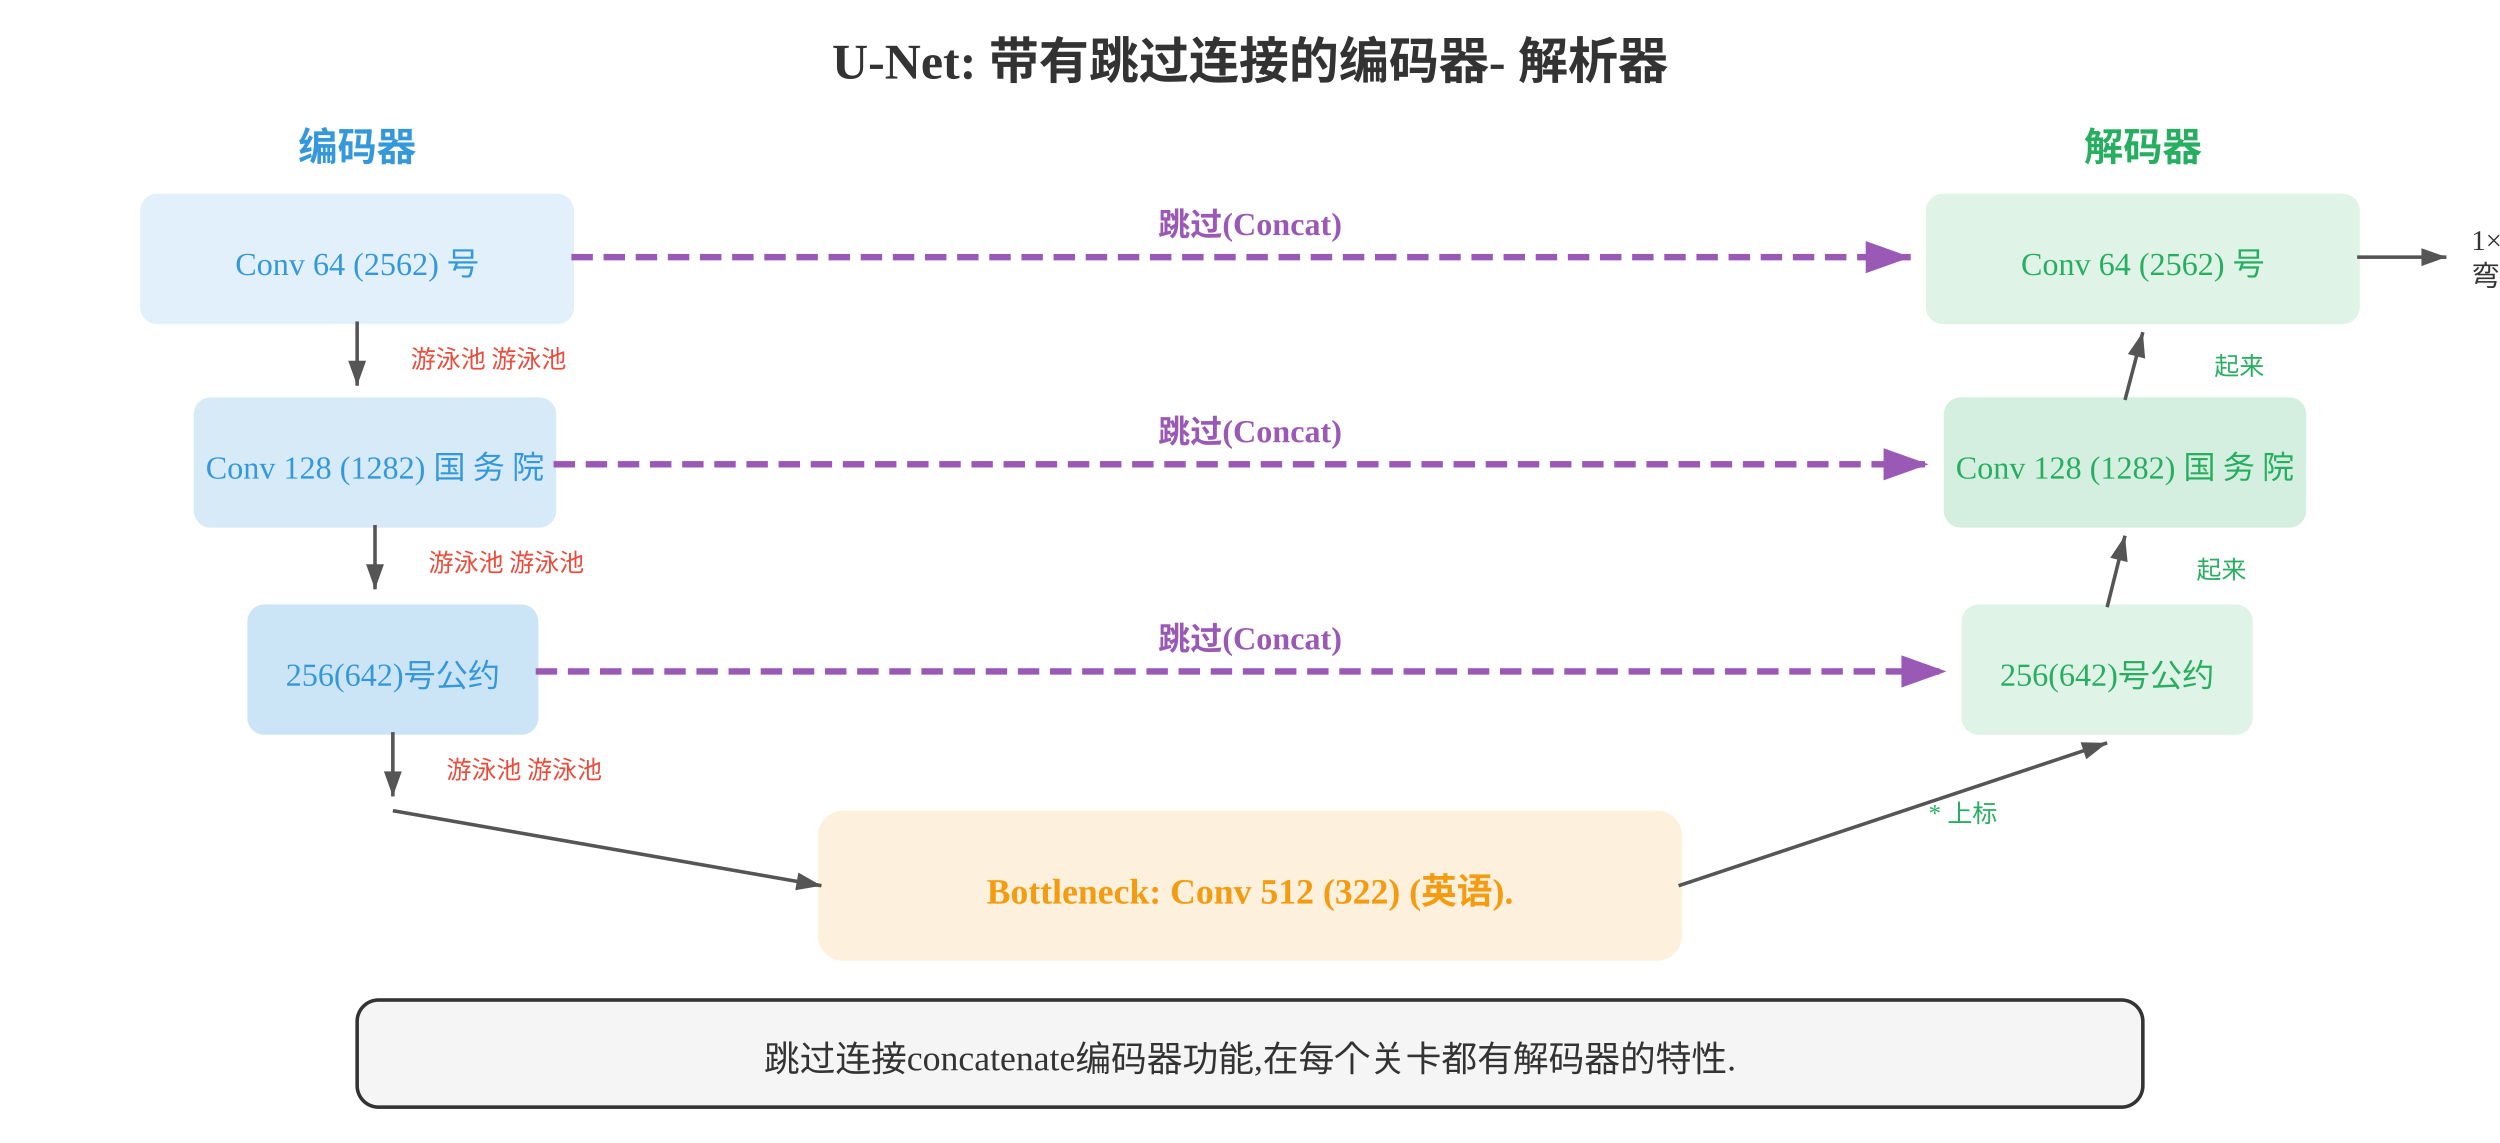
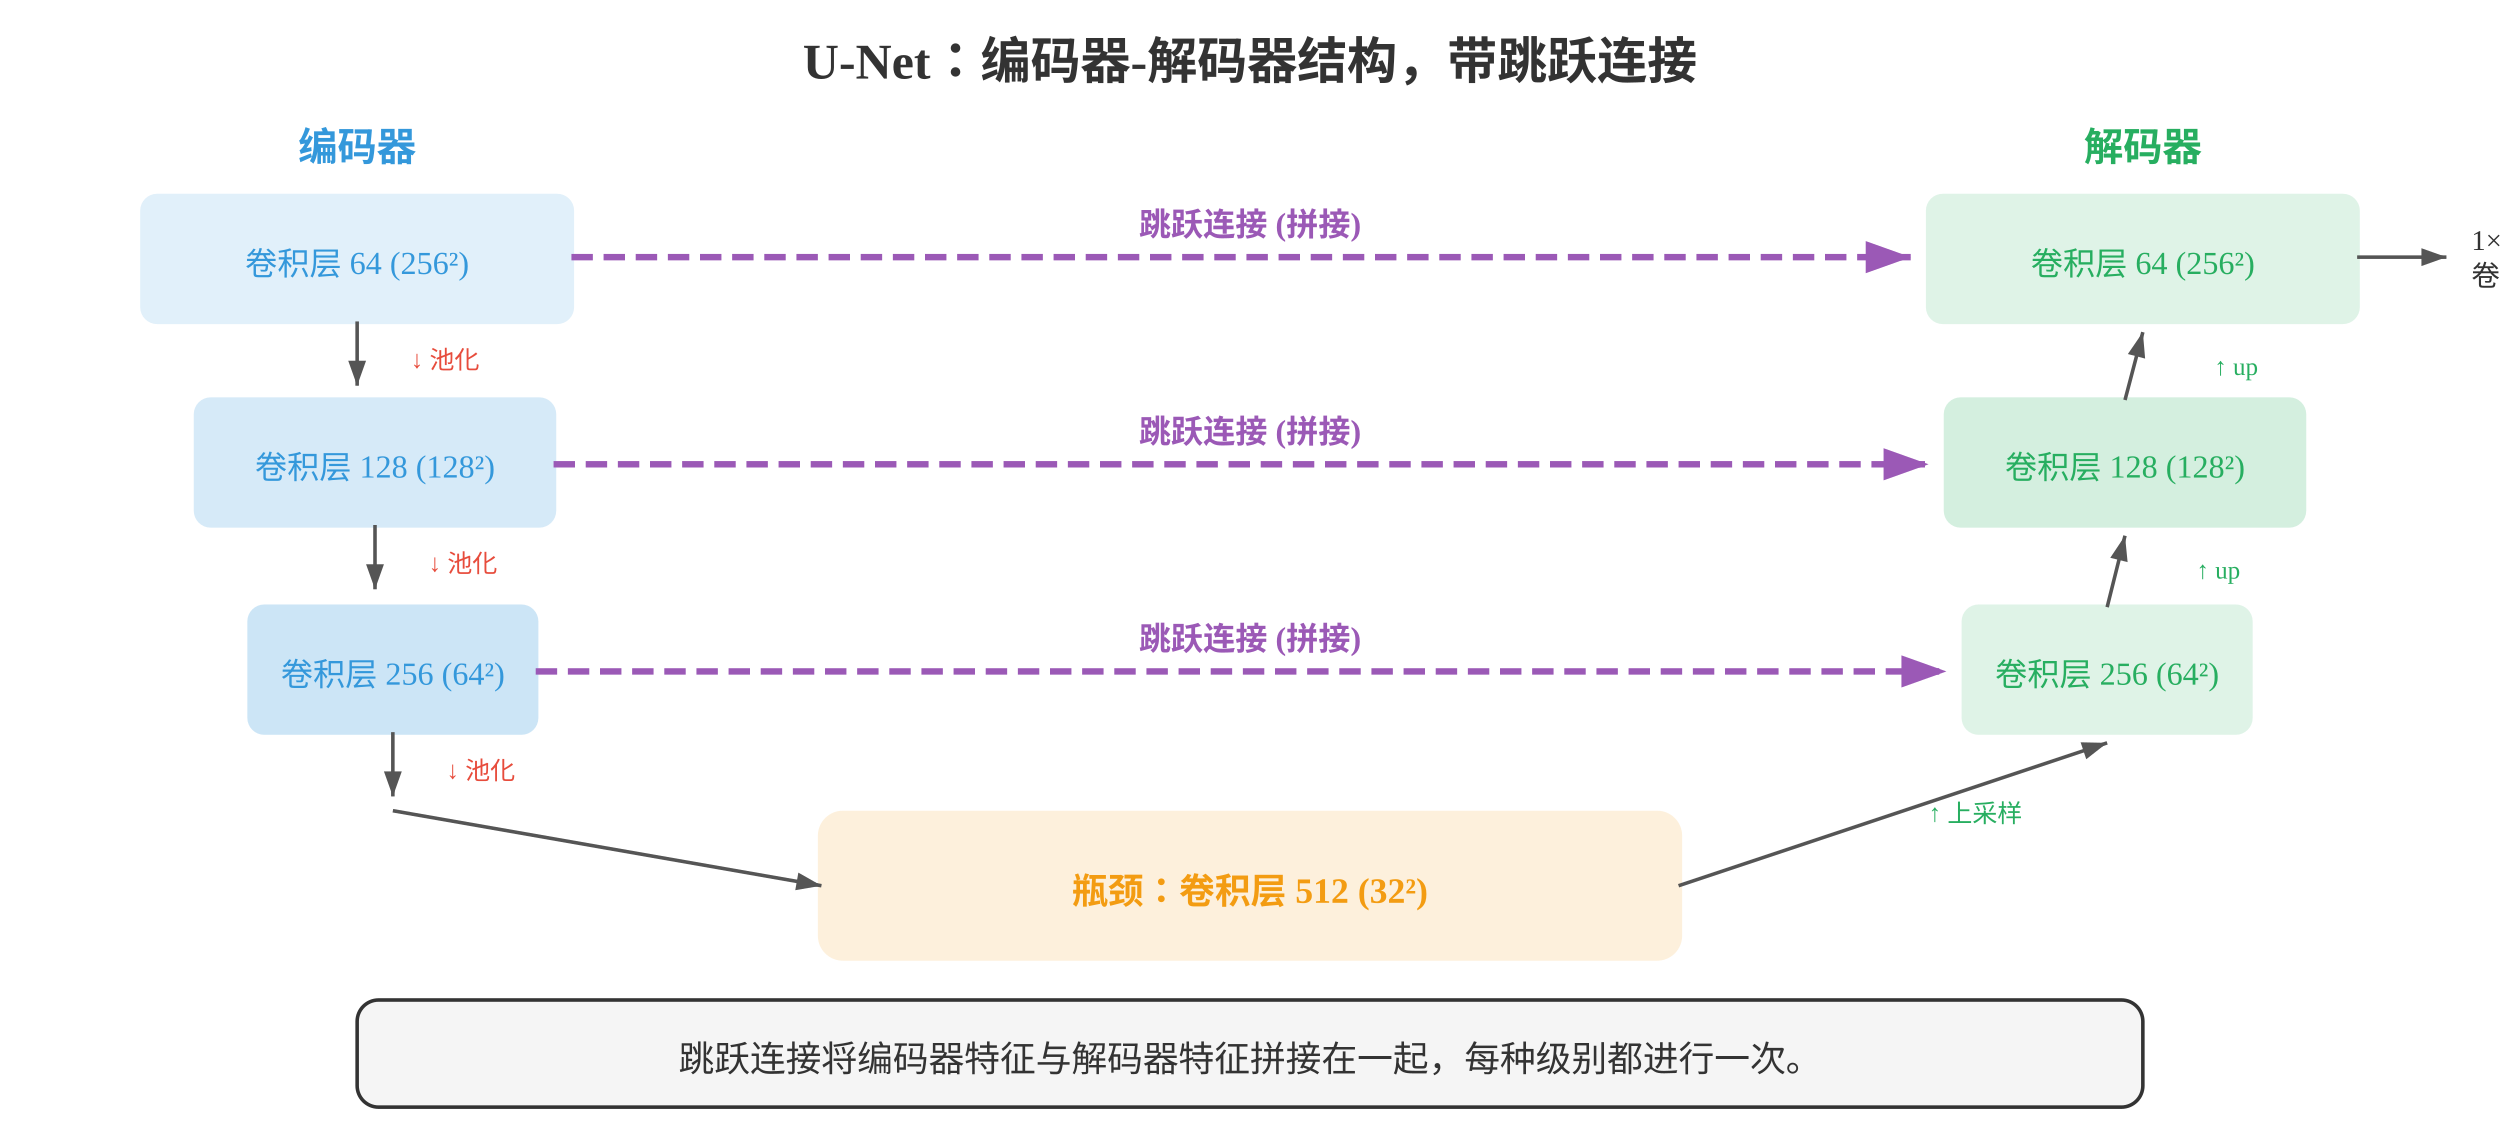
<svg xmlns="http://www.w3.org/2000/svg" width="700" height="320">
  <defs>
    <marker id="unet-arrow" markerWidth="7" markerHeight="5" refX="7" refY="2.5" orient="auto">
      <polygon points="0 0, 7 2.5, 0 5" fill="#555" />
    </marker>
    <marker id="unet-skip" markerWidth="7" markerHeight="5" refX="7" refY="2.5" orient="auto">
      <polygon points="0 0, 7 2.5, 0 5" fill="#9b59b6" />
    </marker>
  </defs>
-   <text x="350" y="22" fill="#333" font-size="14" font-weight="bold" text-anchor="middle">U-Net: 带有跳过连接的编码器- 解析器</text>
+   <text x="350" y="22" fill="#333" font-size="14" font-weight="bold" text-anchor="middle">U-Net：编码器-解码器结构，带跳跃连接</text>
  <text x="100" y="45" fill="#3498db" font-size="11" font-weight="bold" text-anchor="middle">编码器</text>
  <rect x="40" y="55" width="120" height="35" rx="4" fill="#3498db" opacity="0.15" stroke="#3498db" stroke-width="1.5" />
-   <text x="100" y="77" fill="#3498db" font-size="9" text-anchor="middle">Conv 64 (2562) 号</text>
+   <text x="100" y="77" fill="#3498db" font-size="9" text-anchor="middle">卷积层 64 (256²)</text>
  <line x1="100" y1="90" x2="100" y2="108" stroke="#555" stroke-width="1" marker-end="url(#unet-arrow)" />
-   <text x="115" y="103" fill="#e74c3c" font-size="7">游泳池 游泳池</text>
+   <text x="115" y="103" fill="#e74c3c" font-size="7">↓ 池化 </text>
  <rect x="55" y="112" width="100" height="35" rx="4" fill="#3498db" opacity="0.2" stroke="#3498db" stroke-width="1.5" />
-   <text x="105" y="134" fill="#3498db" font-size="9" text-anchor="middle">Conv 128 (1282) 国 务 院</text>
+   <text x="105" y="134" fill="#3498db" font-size="9" text-anchor="middle">卷积层 128 (128²)</text>
  <line x1="105" y1="147" x2="105" y2="165" stroke="#555" stroke-width="1" marker-end="url(#unet-arrow)" />
-   <text x="120" y="160" fill="#e74c3c" font-size="7">游泳池 游泳池</text>
+   <text x="120" y="160" fill="#e74c3c" font-size="7">↓ 池化 </text>
  <rect x="70" y="170" width="80" height="35" rx="4" fill="#3498db" opacity="0.25" stroke="#3498db" stroke-width="1.5" />
-   <text x="110" y="192" fill="#3498db" font-size="9" text-anchor="middle">256(642)号公约</text>
+   <text x="110" y="192" fill="#3498db" font-size="9" text-anchor="middle">卷积层 256 (64²)</text>
  <line x1="110" y1="205" x2="110" y2="223" stroke="#555" stroke-width="1" marker-end="url(#unet-arrow)" />
-   <text x="125" y="218" fill="#e74c3c" font-size="7">游泳池 游泳池</text>
+   <text x="125" y="218" fill="#e74c3c" font-size="7">↓ 池化 </text>
  <rect x="230" y="228" width="240" height="40" rx="6" fill="#f39c12" opacity="0.15" stroke="#f39c12" stroke-width="2" />
-   <text x="350" y="253" fill="#f39c12" font-size="10" text-anchor="middle" font-weight="bold">Bottleneck: Conv 512 (322) (英语).</text>
+   <text x="350" y="253" fill="#f39c12" font-size="10" text-anchor="middle" font-weight="bold">瓶颈：卷积层 512 (32²)</text>
  <line x1="110" y1="227" x2="230" y2="248" stroke="#555" stroke-width="1" marker-end="url(#unet-arrow)" />
  <text x="600" y="45" fill="#27ae60" font-size="11" font-weight="bold" text-anchor="middle">解码器</text>
  <rect x="550" y="170" width="80" height="35" rx="4" fill="#27ae60" opacity="0.15" stroke="#27ae60" stroke-width="1.5" />
-   <text x="590" y="192" fill="#27ae60" font-size="9" text-anchor="middle">256(642)号公约</text>
+   <text x="590" y="192" fill="#27ae60" font-size="9" text-anchor="middle">卷积层 256 (64²)</text>
  <line x1="470" y1="248" x2="590" y2="208" stroke="#555" stroke-width="1" marker-end="url(#unet-arrow)" />
-   <text x="540" y="230" fill="#27ae60" font-size="7">* 上标</text>
+   <text x="540" y="230" fill="#27ae60" font-size="7">↑ 上采样 </text>
  <rect x="545" y="112" width="100" height="35" rx="4" fill="#27ae60" opacity="0.2" stroke="#27ae60" stroke-width="1.5" />
-   <text x="595" y="134" fill="#27ae60" font-size="9" text-anchor="middle">Conv 128 (1282) 国 务 院</text>
+   <text x="595" y="134" fill="#27ae60" font-size="9" text-anchor="middle">卷积层 128 (128²)</text>
  <line x1="590" y1="170" x2="595" y2="150" stroke="#555" stroke-width="1" marker-end="url(#unet-arrow)" />
-   <text x="615" y="162" fill="#27ae60" font-size="7">起来</text>
+   <text x="615" y="162" fill="#27ae60" font-size="7">↑ up</text>
  <rect x="540" y="55" width="120" height="35" rx="4" fill="#27ae60" opacity="0.15" stroke="#27ae60" stroke-width="1.5" />
-   <text x="600" y="77" fill="#27ae60" font-size="9" text-anchor="middle">Conv 64 (2562) 号</text>
+   <text x="600" y="77" fill="#27ae60" font-size="9" text-anchor="middle">卷积层 64 (256²)</text>
  <line x1="595" y1="112" x2="600" y2="93" stroke="#555" stroke-width="1" marker-end="url(#unet-arrow)" />
-   <text x="620" y="105" fill="#27ae60" font-size="7">起来</text>
+   <text x="620" y="105" fill="#27ae60" font-size="7">↑ up</text>
  <line x1="160" y1="72" x2="535" y2="72" stroke="#9b59b6" stroke-width="1.8" stroke-dasharray="6,3" marker-end="url(#unet-skip)" />
-   <text x="350" y="66" fill="#9b59b6" font-size="9" text-anchor="middle" font-weight="bold">跳过(Concat)</text>
+   <text x="350" y="66" fill="#9b59b6" font-size="9" text-anchor="middle" font-weight="bold">跳跃连接 (拼接) </text>
  <line x1="155" y1="130" x2="540" y2="130" stroke="#9b59b6" stroke-width="1.8" stroke-dasharray="6,3" marker-end="url(#unet-skip)" />
-   <text x="350" y="124" fill="#9b59b6" font-size="9" text-anchor="middle" font-weight="bold">跳过(Concat)</text>
+   <text x="350" y="124" fill="#9b59b6" font-size="9" text-anchor="middle" font-weight="bold">跳跃连接 (拼接) </text>
  <line x1="150" y1="188" x2="545" y2="188" stroke="#9b59b6" stroke-width="1.8" stroke-dasharray="6,3" marker-end="url(#unet-skip)" />
-   <text x="350" y="182" fill="#9b59b6" font-size="9" text-anchor="middle" font-weight="bold">跳过(Concat)</text>
+   <text x="350" y="182" fill="#9b59b6" font-size="9" text-anchor="middle" font-weight="bold">跳跃连接 (拼接) </text>
  <line x1="660" y1="72" x2="685" y2="72" stroke="#555" stroke-width="1" marker-end="url(#unet-arrow)" />
  <text x="692" y="70" fill="#333" font-size="8" text-anchor="start">1×1</text>
-   <text x="692" y="80" fill="#333" font-size="8" text-anchor="start">弯曲</text>
+   <text x="692" y="80" fill="#333" font-size="8" text-anchor="start">卷积层 </text>
  <rect x="100" y="280" width="500" height="30" rx="6" fill="#f5f5f5" stroke="#333" stroke-width="1" />
-   <text x="350" y="300" fill="#333" font-size="10" text-anchor="middle">跳过连接concatenate编码器功能,在每个关卡都有解码器的特性.</text>
+   <text x="350" y="300" fill="#333" font-size="10" text-anchor="middle">跳跃连接将编码器特征与解码器特征拼接在一起，每种级别都进行一次。</text>
</svg>
